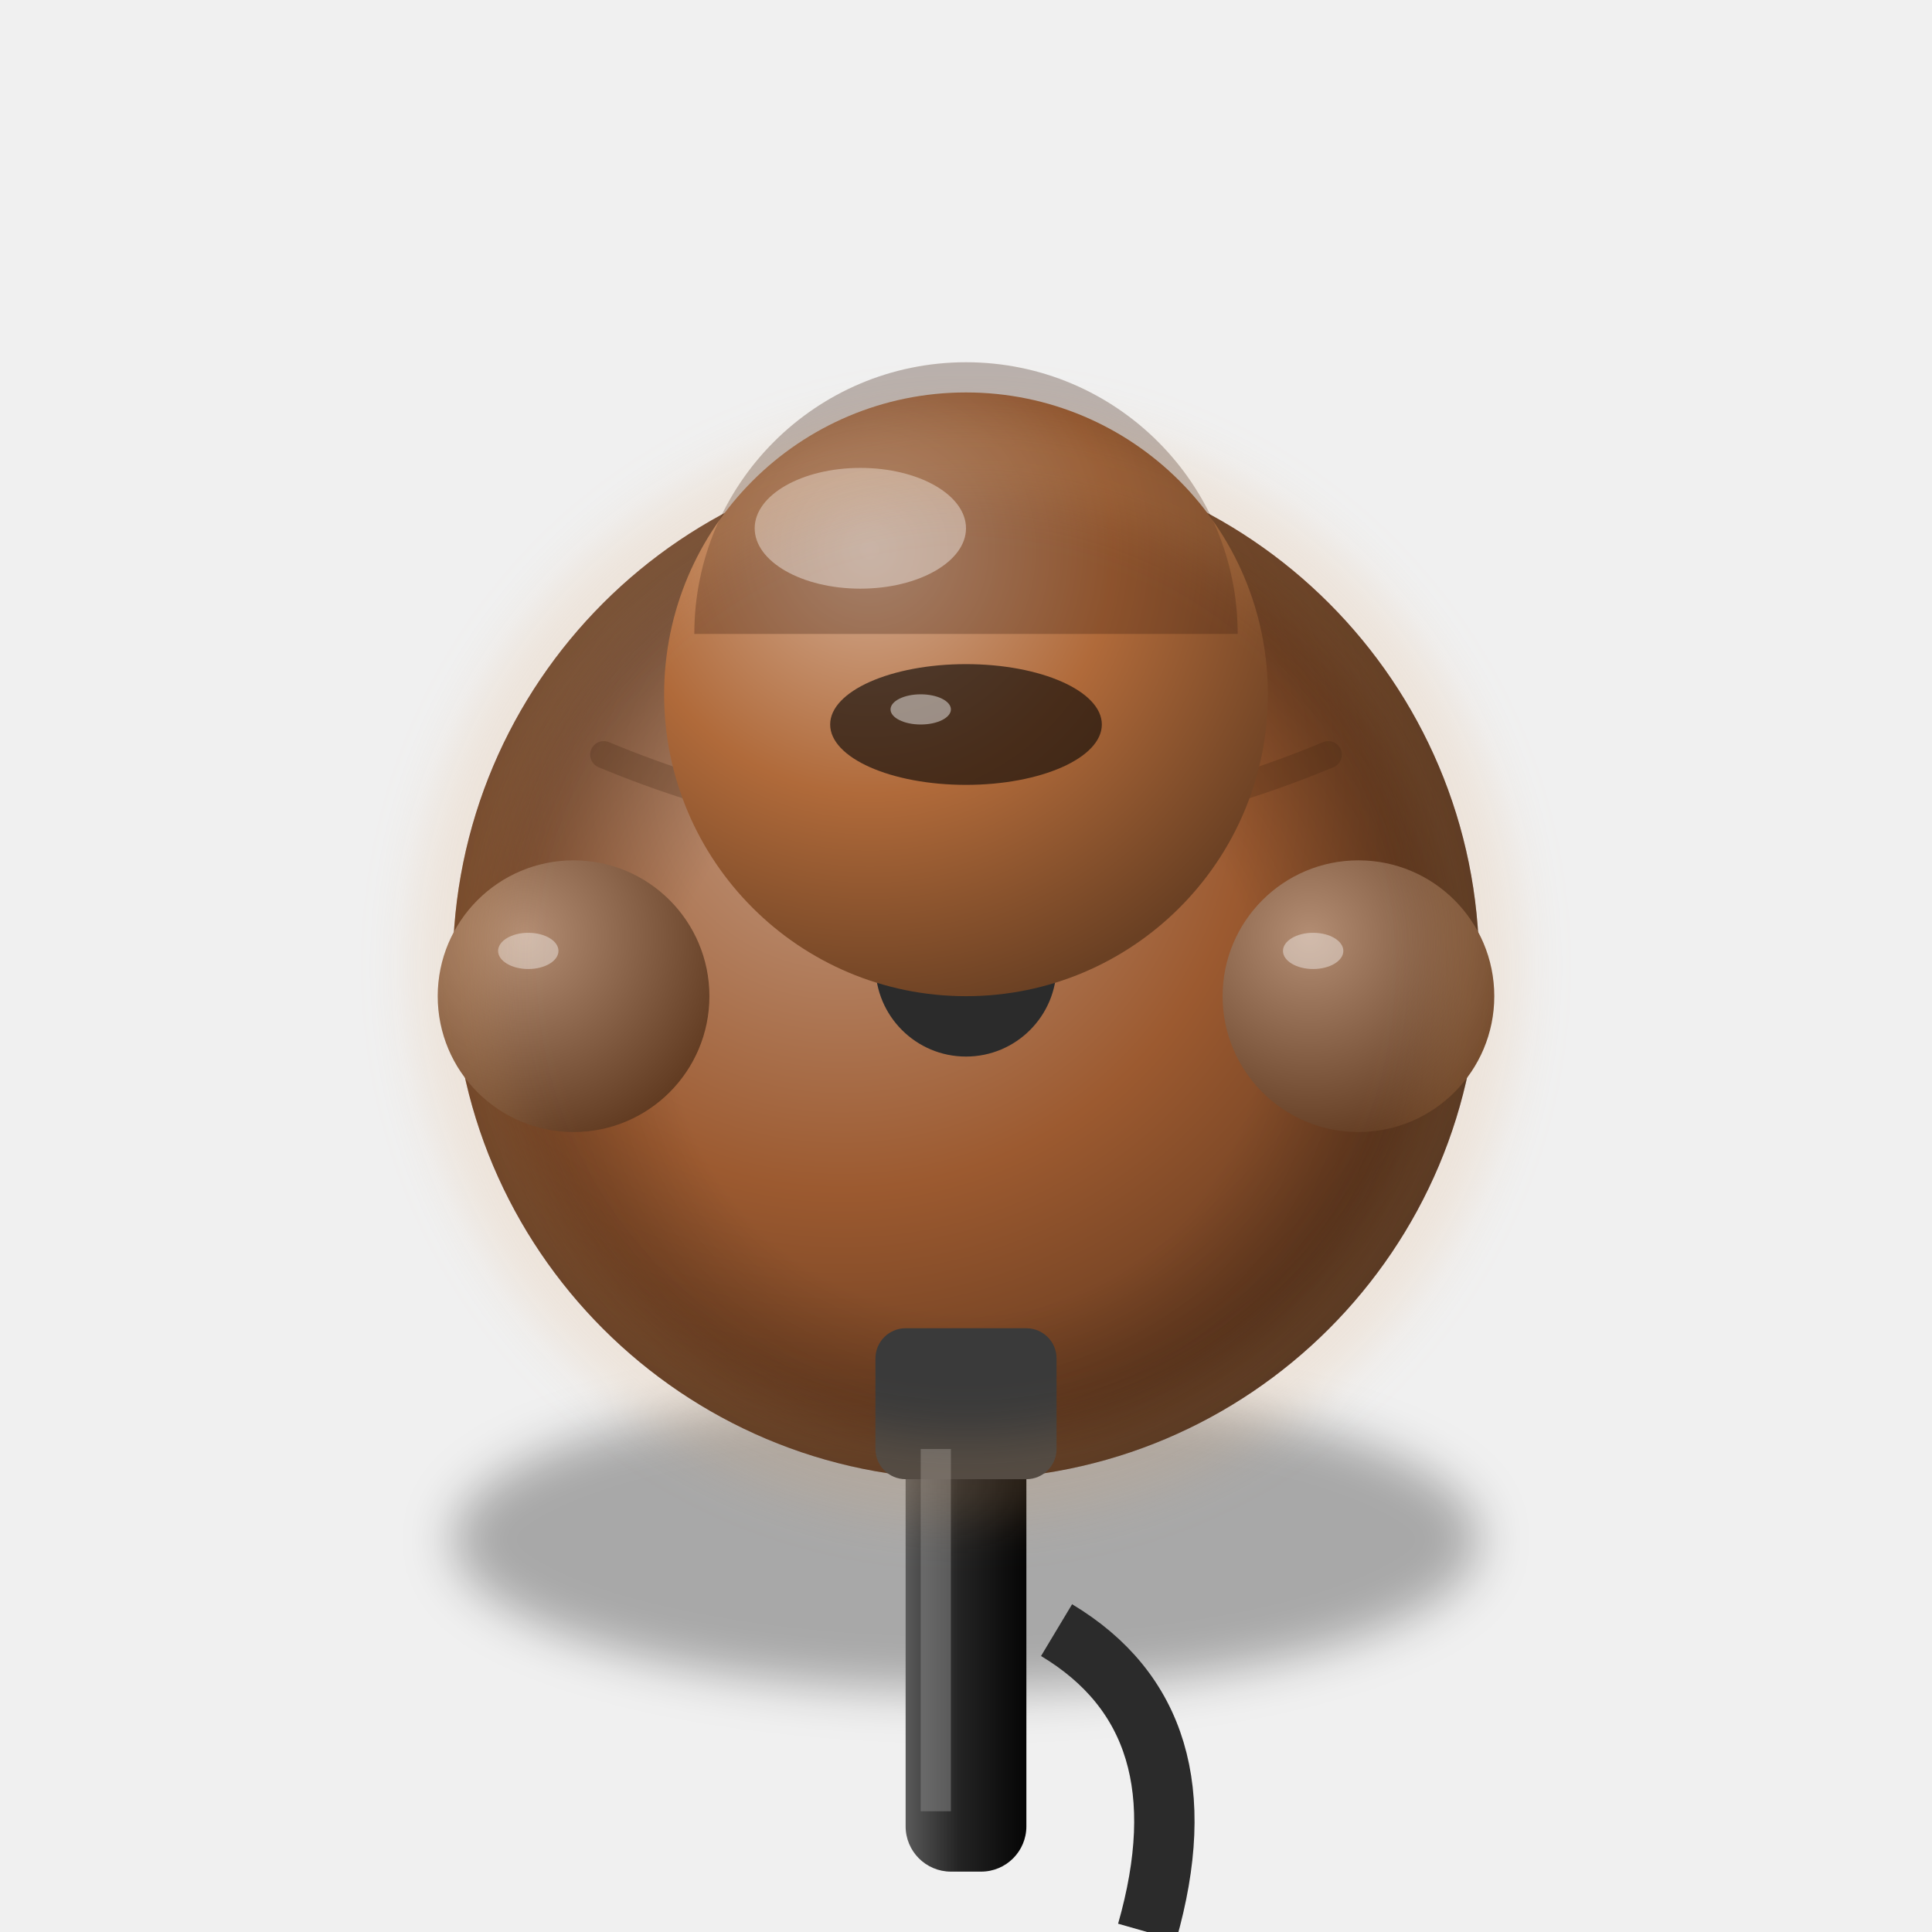
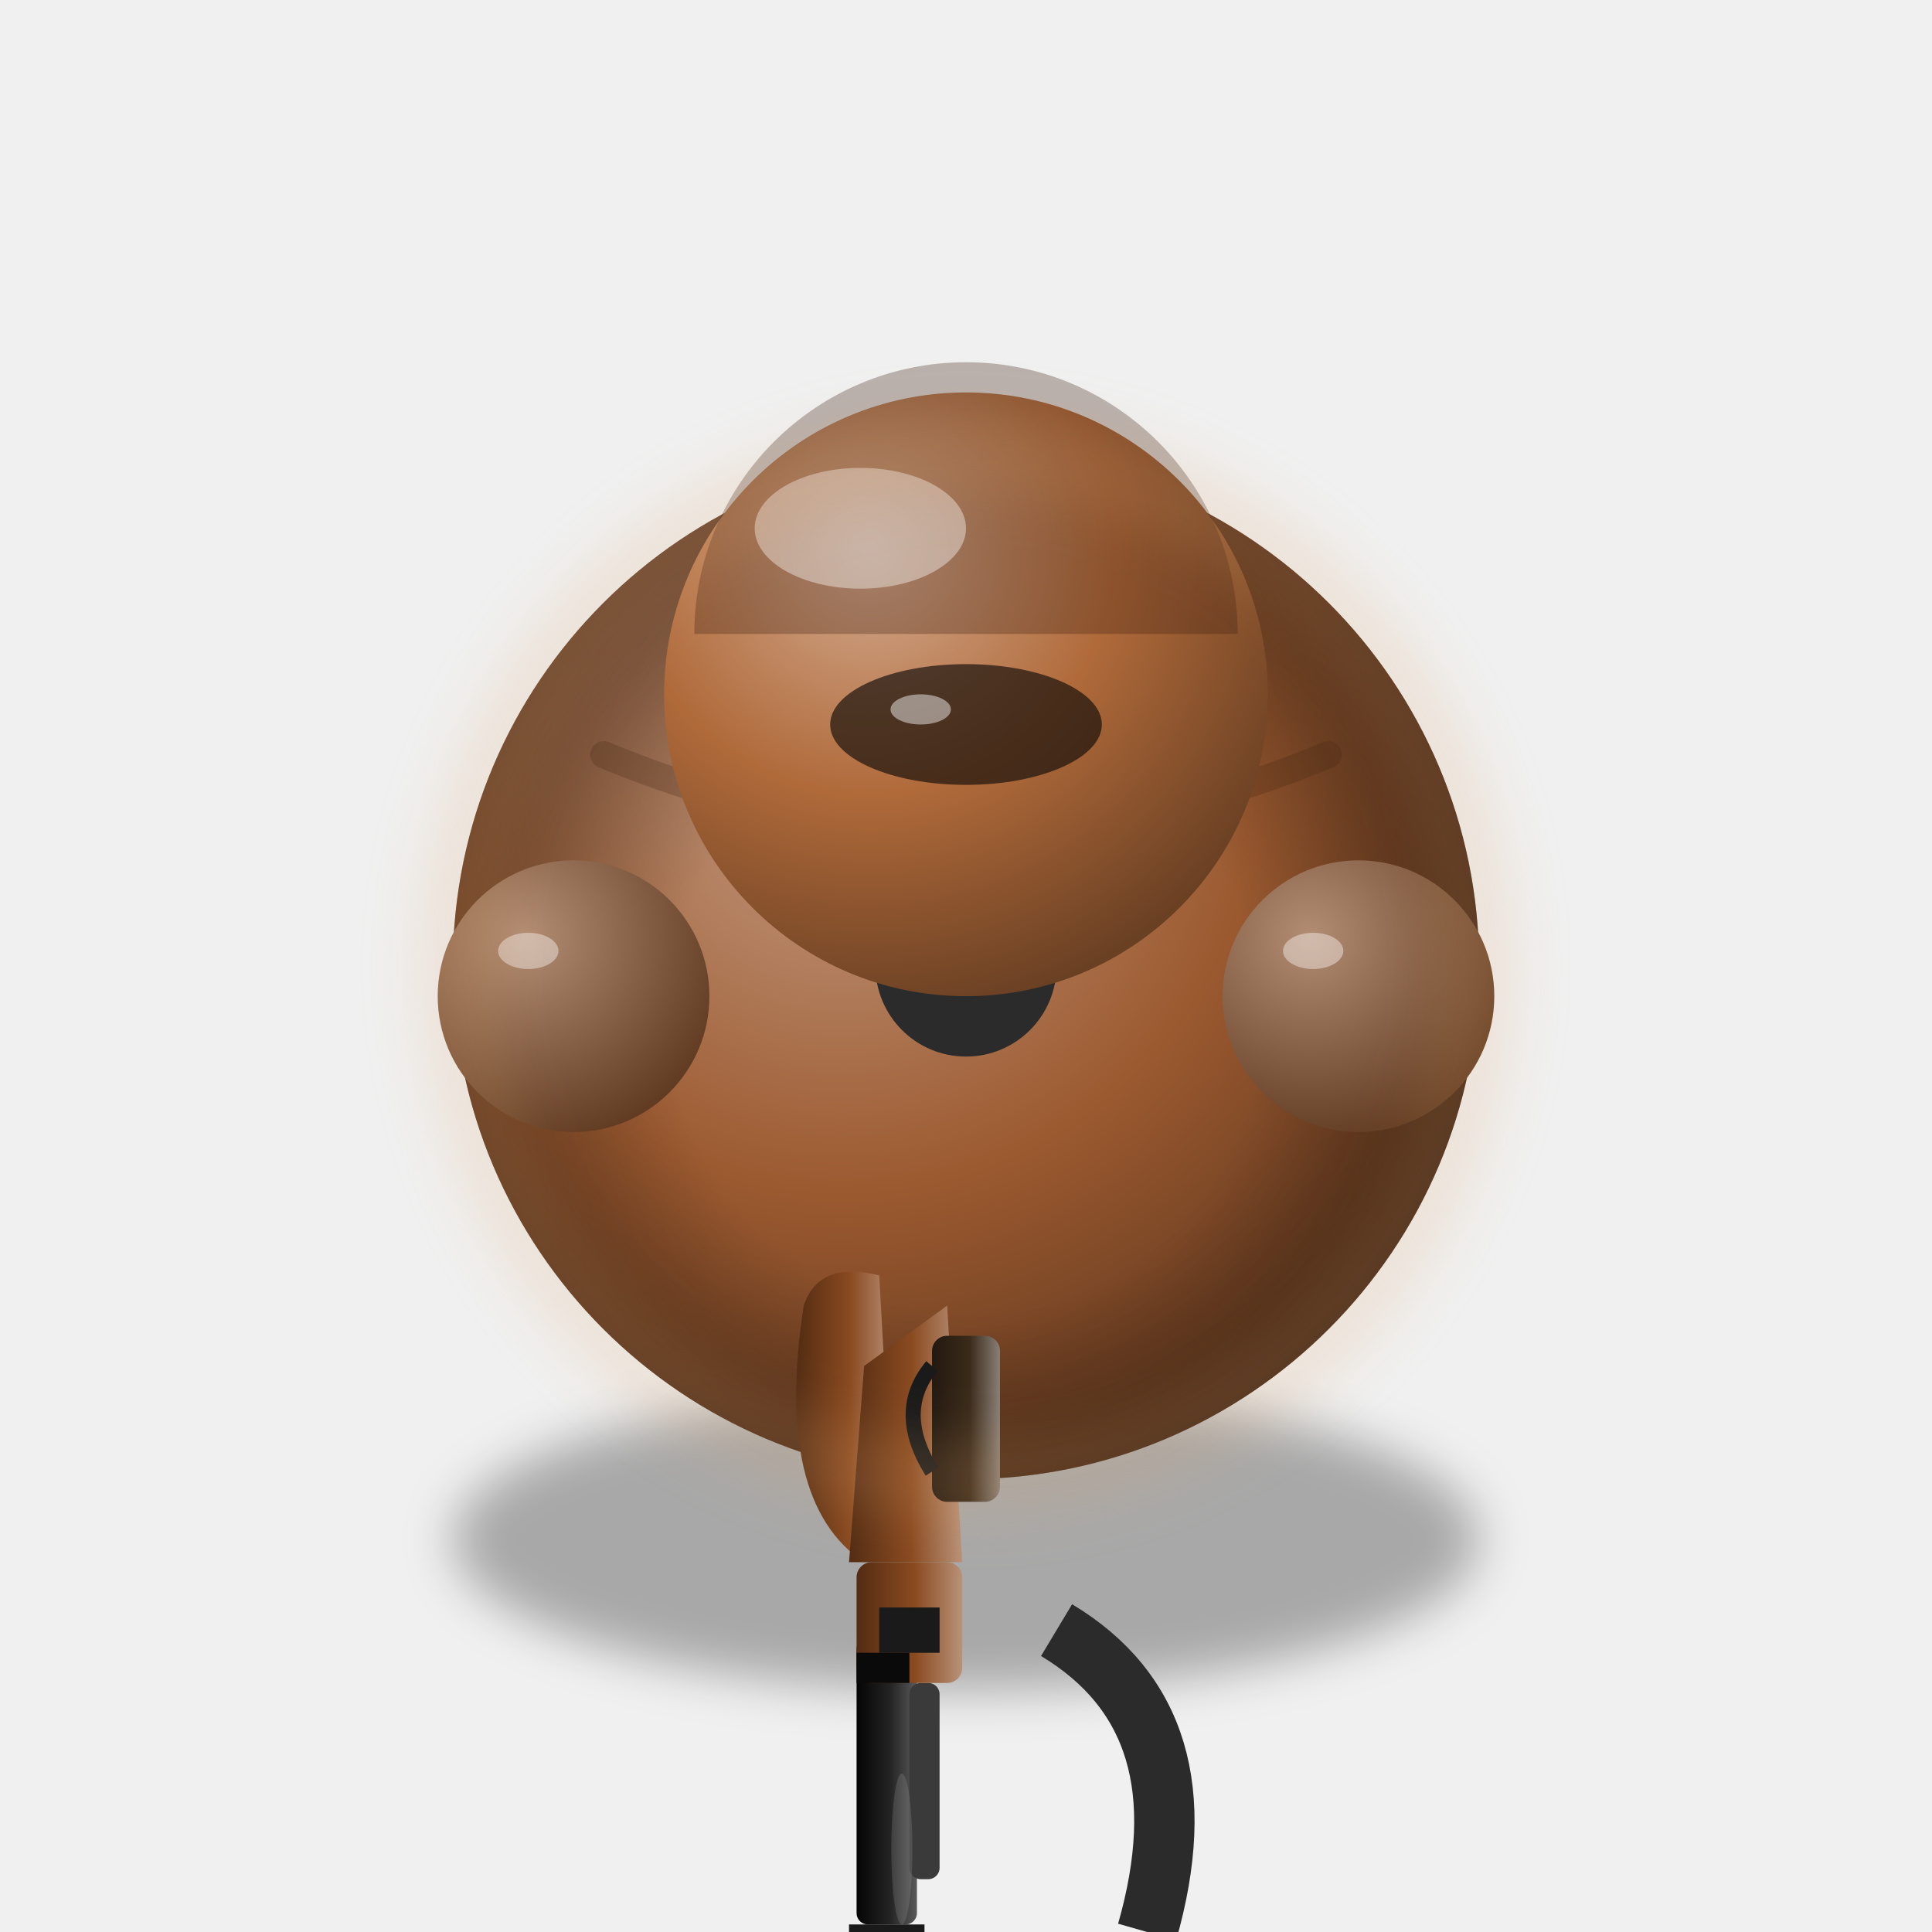
<svg xmlns="http://www.w3.org/2000/svg" viewBox="0 0 128 128">
  <defs>
    <filter id="fxBlur" x="-60%" y="-60%" width="220%" height="220%">
      <feGaussianBlur stdDeviation="1.6" />
    </filter>
    <radialGradient id="body" cx="38%" cy="32%" r="72%">
      <stop offset="0%" stop-color="#c49c83" />
      <stop offset="55%" stop-color="#9c5a30" />
      <stop offset="100%" stop-color="#5a341c" />
    </radialGradient>
    <radialGradient id="helmet" cx="34%" cy="26%" r="78%">
      <stop offset="0%" stop-color="#d4ad93" />
      <stop offset="52%" stop-color="#b06a3a" />
      <stop offset="100%" stop-color="#6a4023" />
    </radialGradient>
    <radialGradient id="arm" cx="32%" cy="28%" r="85%">
      <stop offset="0%" stop-color="#b38d73" />
      <stop offset="100%" stop-color="#5a341a" />
    </radialGradient>
    <radialGradient id="pack" cx="38%" cy="30%" r="75%">
      <stop offset="0%" stop-color="#6b5b50" />
      <stop offset="100%" stop-color="#29190f" />
    </radialGradient>
    <linearGradient id="gun" x1="0%" y1="0%" x2="100%" y2="0%">
      <stop offset="0%" stop-color="#5a5a5a" />
      <stop offset="45%" stop-color="#232323" />
      <stop offset="100%" stop-color="#050505" />
    </linearGradient>
    <radialGradient id="ao" cx="50%" cy="55%" r="52%">
      <stop offset="55%" stop-color="#000" stop-opacity="0" />
      <stop offset="100%" stop-color="#000" stop-opacity="0.38" />
    </radialGradient>
+     <linearGradient id="g_wood" x1="0%" y1="0%" x2="100%" y2="0%">
+       <stop offset="0%" stop-color="#b99279" />
+       <stop offset="45%" stop-color="#8a4a20" />
+       <stop offset="100%" stop-color="#532c13" />
+     </linearGradient>
+     <linearGradient id="g_grip" x1="0%" y1="0%" x2="100%" y2="0%">
+       <stop offset="0%" stop-color="#897f76" />
+       <stop offset="45%" stop-color="#3a2a1a" />
+       <stop offset="100%" stop-color="#231910" />
+     </linearGradient>
  </defs>
  <ellipse cx="64" cy="102" rx="34" ry="10" fill="#000" opacity="0.3" filter="url(#fxBlur)" />
  <ellipse cx="64" cy="78" rx="22" ry="18" fill="url(#pack)" />
  <path d="M48 68 Q64 78 80 68" stroke="#000" stroke-width="2" opacity="0.2" fill="none" />
  <circle cx="64" cy="64" r="34" fill="url(#body)" />
  <circle cx="64" cy="64" r="34" fill="url(#ao)" />
  <path d="M40 50 Q64 60 88 50" stroke="#402410" stroke-width="1.8" fill="none" opacity="0.25" stroke-linecap="round" />
  <circle cx="64" cy="64" r="6" fill="#2b2b2b" />
  <ellipse cx="61" cy="61" rx="2" ry="1.3" fill="#fff" opacity="0.5" />
  <circle cx="64" cy="46" r="20" fill="url(#helmet)" />
  <path d="M46 42 A18 18 0 0 1 82 42" fill="#3a1c0c" opacity="0.3" />
  <ellipse cx="57" cy="35" rx="7" ry="4" fill="#fff" opacity="0.4" />
  <ellipse cx="64" cy="48" rx="9" ry="4" fill="#100a08" opacity="0.65" />
  <ellipse cx="61" cy="47" rx="2" ry="1" fill="#fff" opacity="0.45" />
-   <rect x="60" y="94" width="8" height="30" rx="3" fill="url(#gun)" />
-   <rect x="58" y="88" width="12" height="10" rx="2" fill="#3a3a3a" />
-   <rect x="61" y="96" width="2" height="24" fill="#8a8a8a" opacity="0.5" />
+   <g transform="translate(64,94) rotate(180) scale(0.5) translate(-8.5,-77)">
+     <rect x="16" y="0" width="6" height="6" fill="url(#gun)" />
+     <rect x="14" y="6" width="10" height="4" fill="#1a1a1a" />
+     <rect x="15" y="10" width="8" height="38" rx="1.5" fill="url(#gun)" />
+     <rect x="12" y="16" width="4" height="26" rx="1.5" fill="#3a3a3a" />
+     <rect x="9" y="42" width="14" height="16" rx="2" fill="url(#g_wood)" />
+     <rect x="12" y="46" width="8" height="6" fill="#1a1a1a" />
+     <path d="M22 58 Q34 66 30 92 Q28 98 20 96 L18 60 Z" fill="url(#g_wood)" />
+     <path d="M9 58 L24 58 L22 84 L11 92 Z" fill="url(#g_wood)" />
+     <rect x="4" y="66" width="9" height="22" rx="2" fill="url(#g_grip)" />
+     <path d="M13 70 Q18 78 13 84" stroke="#1a1a1a" stroke-width="2" fill="none" />
+     <rect x="16" y="42" width="7" height="4" fill="#0a0a0a" />
+     <ellipse cx="17" cy="20" rx="1.4" ry="10" fill="#fff" opacity="0.12" />
+   </g>
  <circle cx="38" cy="66" r="9" fill="url(#arm)" />
  <circle cx="90" cy="66" r="9" fill="url(#arm)" />
  <ellipse cx="35" cy="63" rx="2" ry="1.2" fill="#fff" opacity="0.4" />
  <ellipse cx="87" cy="63" rx="2" ry="1.2" fill="#fff" opacity="0.4" />
  <path d="M70 108 Q80 114 76 128" stroke="#2b2b2b" stroke-width="4" fill="none" />
  <circle cx="64" cy="64" r="34" fill="none" stroke="#e0a870" stroke-width="5.5" opacity="0.17" filter="url(#fxBlur)" />
</svg>
